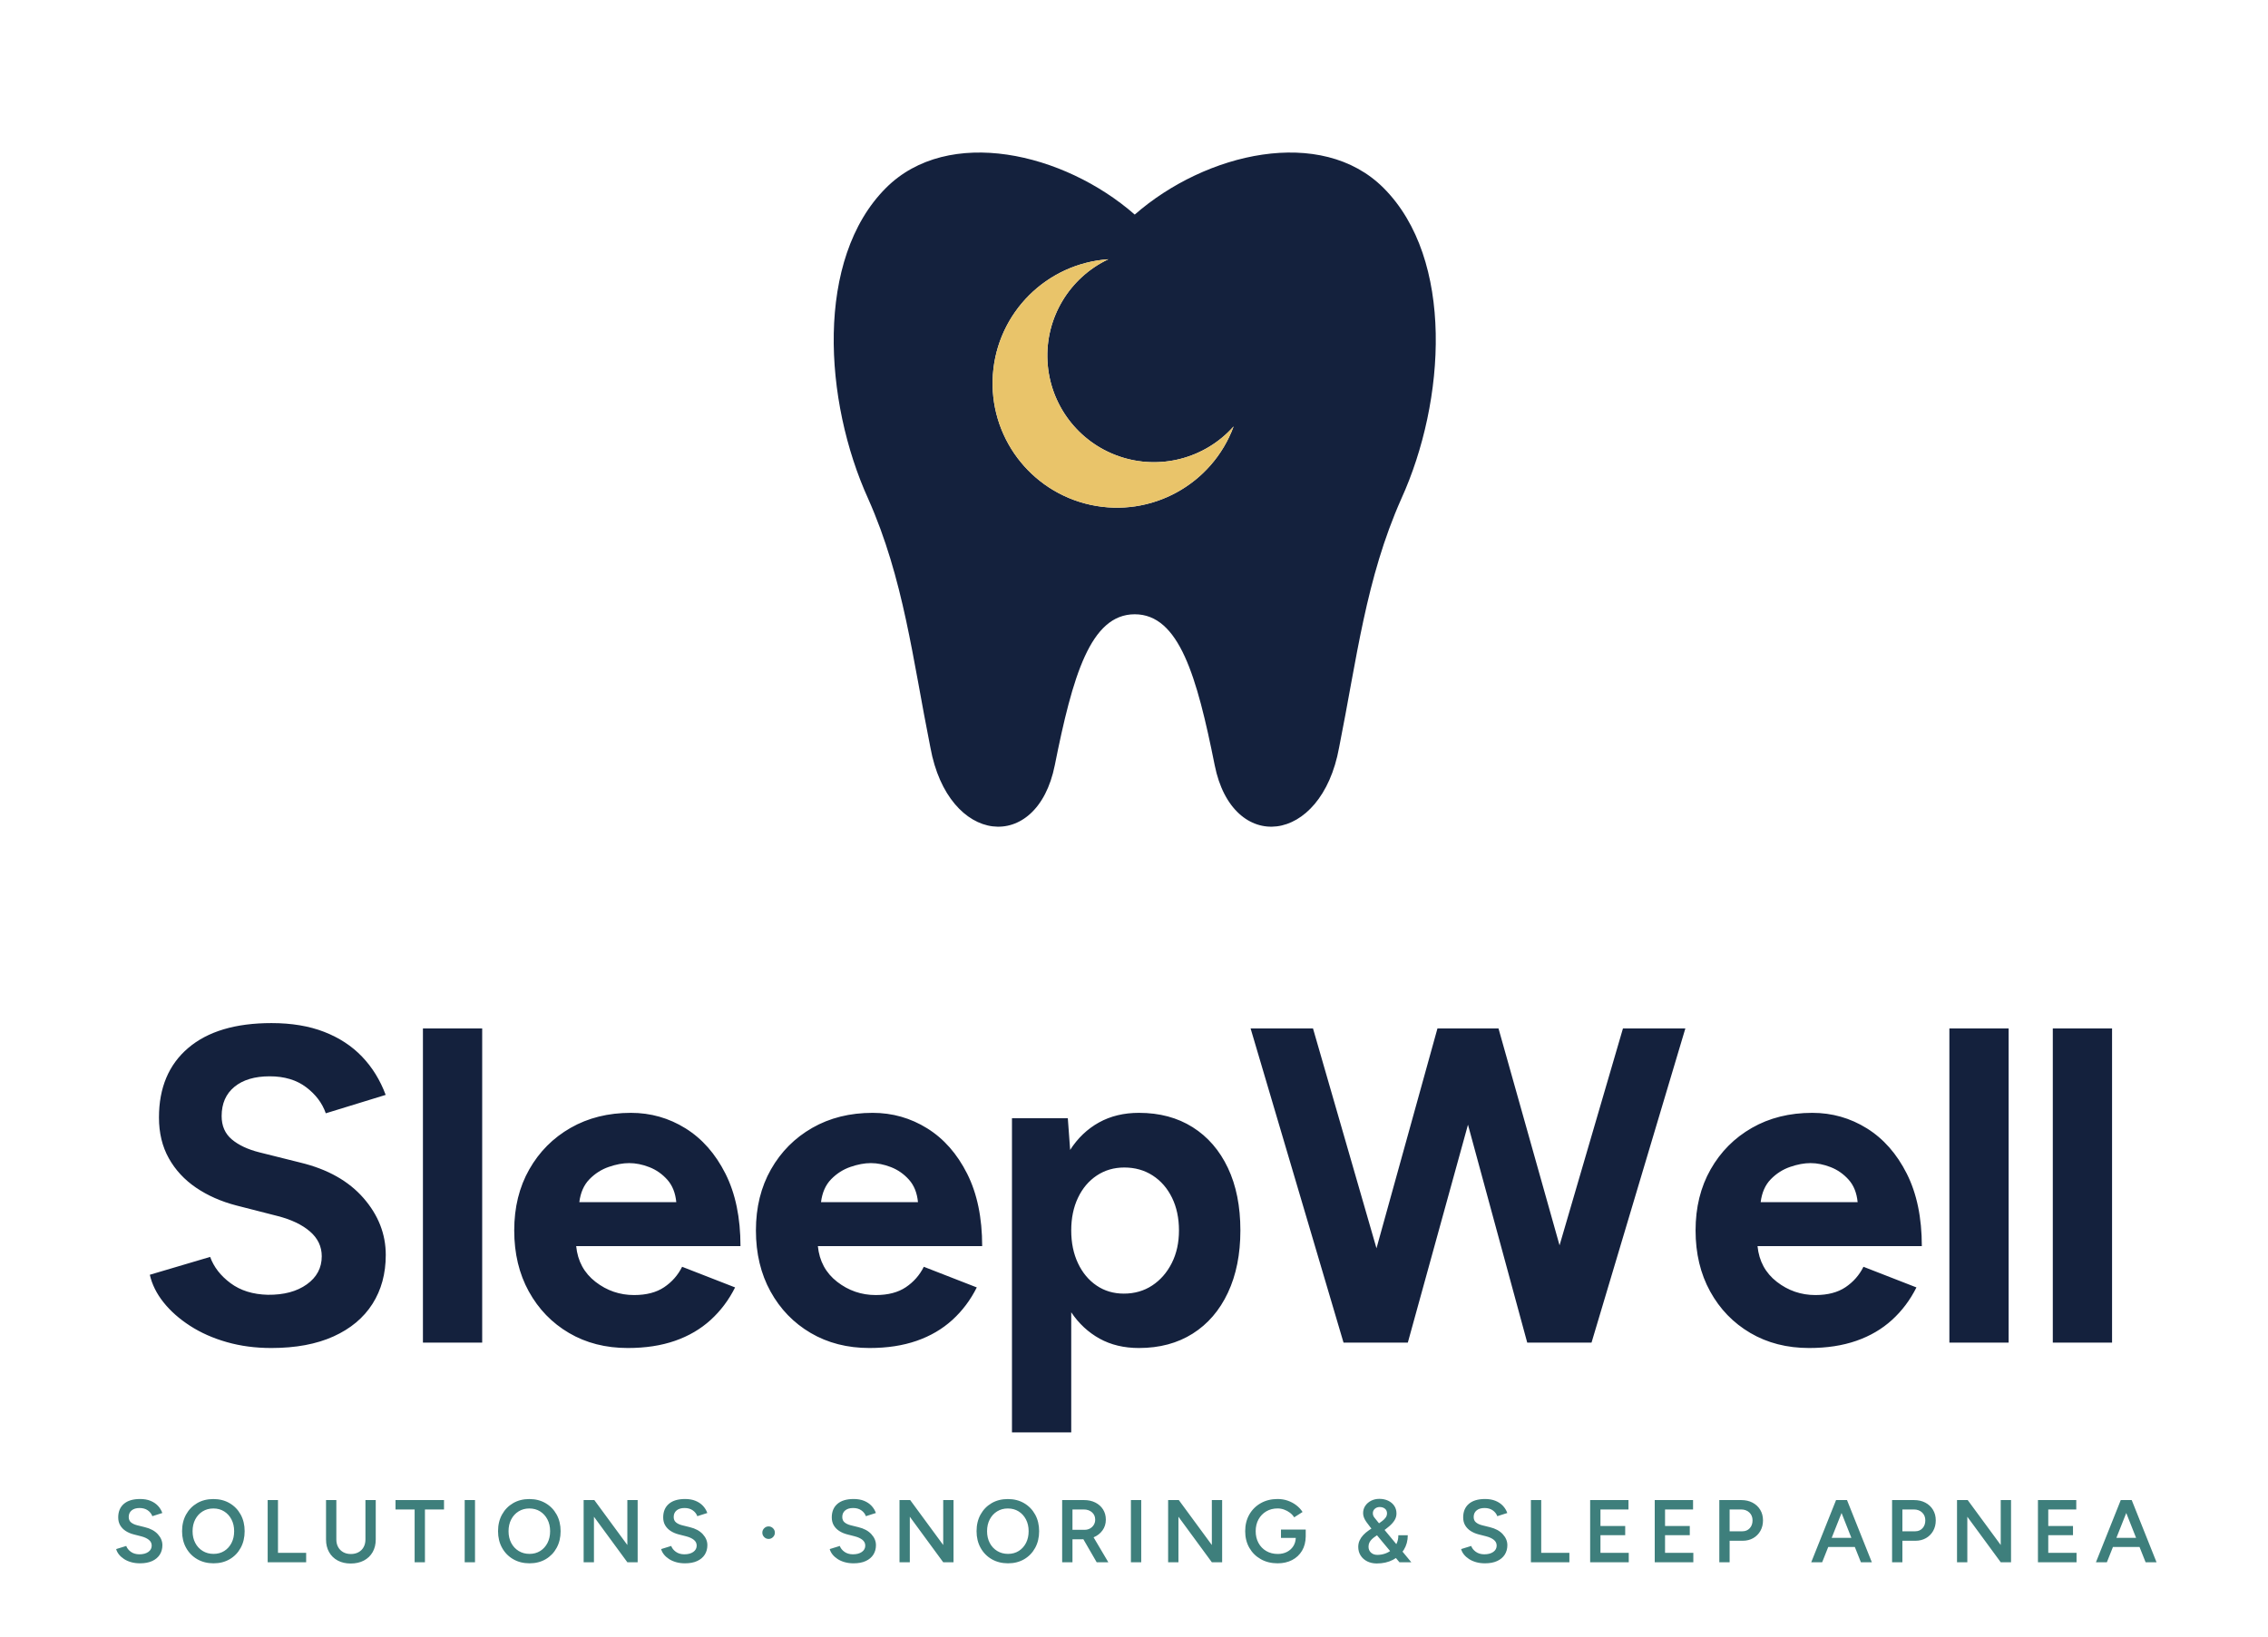
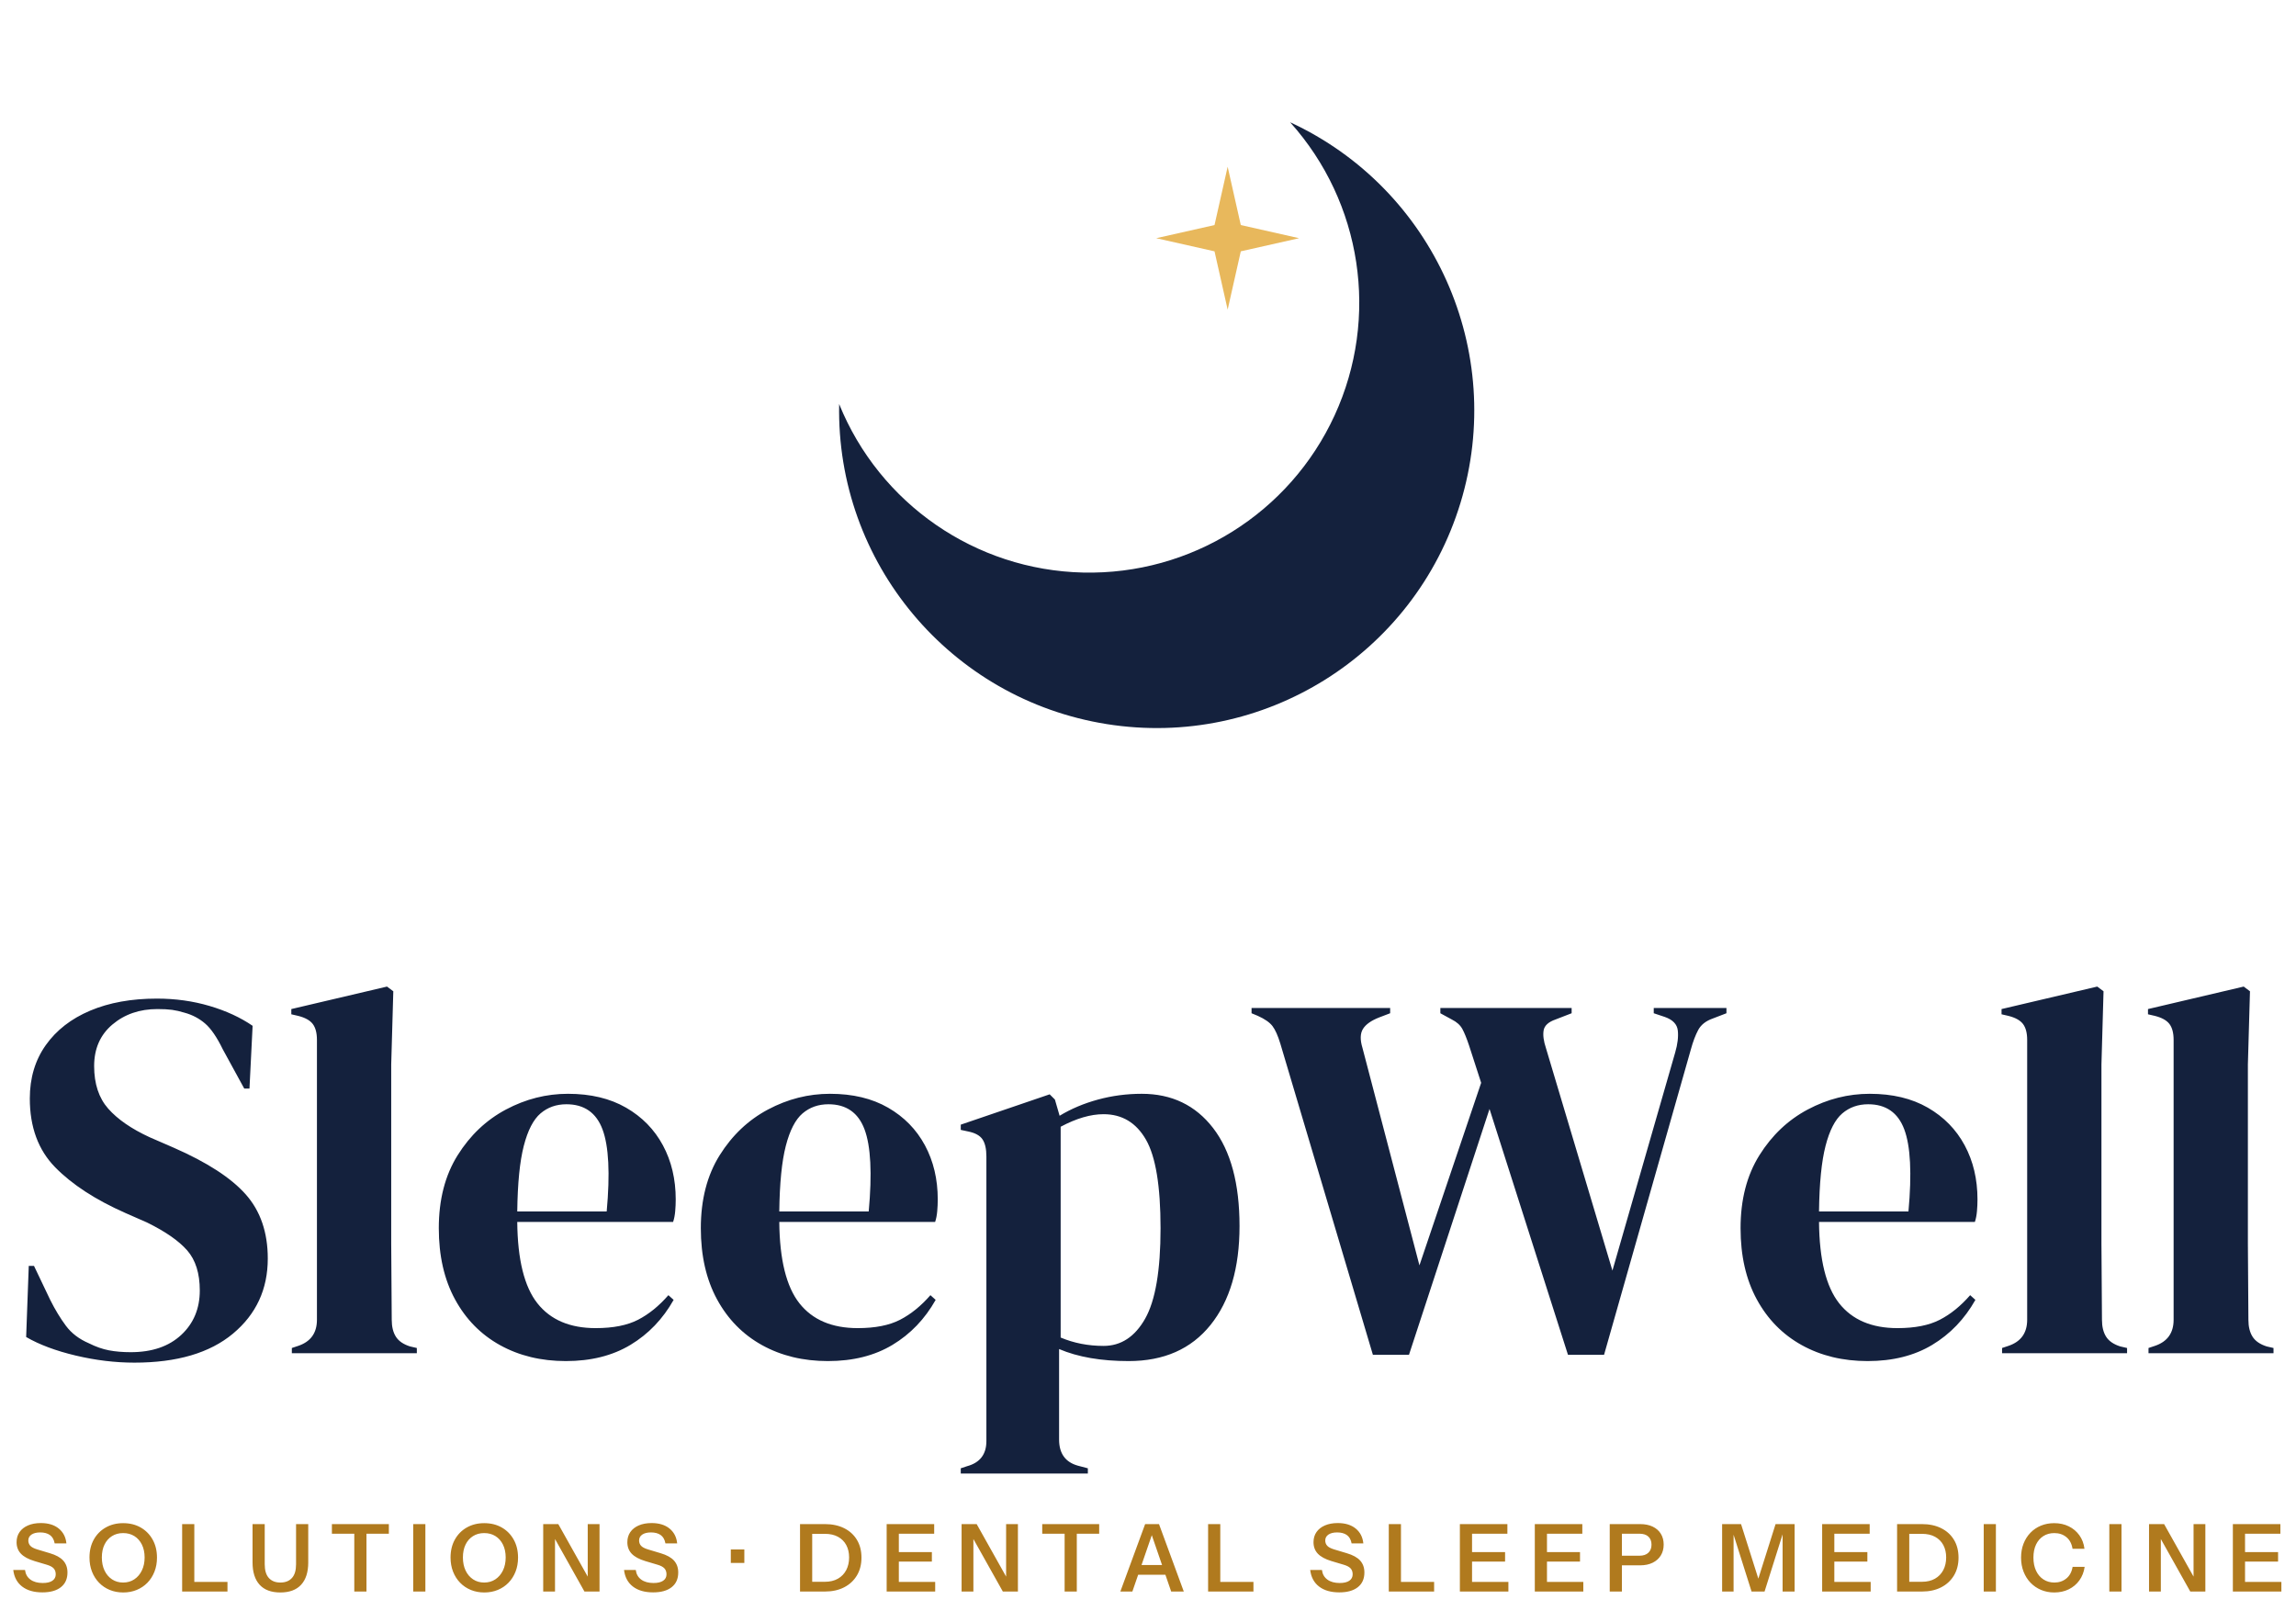
- <svg xmlns="http://www.w3.org/2000/svg" viewBox="0 0 485 350" width="485" height="350">
-   <g transform="translate(147.66 6.00) scale(1.9)">
-     <path d="M50 21 C42 14 29 11 22 18 C14 26 15 42 20 53 C24 62 25 71 27 81 C29 92 39 93 41 83 C43 73 45 66 50 66 C55 66 57 73 59 83 C61 93 71 92 73 81 C75 71 76 62 80 53 C85 42 86 26 78 18 C71 11 58 14 50 21Z M61.13 44.85 A14 14 0 1 1 47.03 26.03 A12 12 0 1 0 61.13 44.85Z" fill="#14213D" fill-rule="evenodd" />
-     <path d="M61.13 44.85 A14 14 0 1 1 47.03 26.03 A12 12 0 1 0 61.13 44.85Z" fill="#E9C46A" />
+ <svg xmlns="http://www.w3.org/2000/svg" viewBox="0 0 439 308" width="439" height="308">
+   <g transform="translate(143.65 0) scale(1.518)">
+     <g transform="rotate(-32 50 50)">
+       <path d="M16.510 30.125A40 40 0 1 0 83.490 30.125A34 34 0 1 1 16.510 30.125Z" fill="#14213D" />
+     </g>
+     <path d="M60.000 21.000L61.655 28.345L69.000 30.000L61.655 31.655L60.000 39.000L58.345 31.655L51.000 30.000L58.345 28.345Z" fill="#E8B85C" />
  </g>
-   <path transform="translate(0 0)" d="M58.015 288.352Q52.927 288.352 48.511 287.094Q44.095 285.837 40.648 283.61Q37.202 281.382 34.975 278.589Q32.747 275.795 32.037 272.685L44.939 268.864Q46.11 272.109 49.298 274.48Q52.485 276.851 57.266 276.967Q62.412 277.024 65.608 274.739Q68.805 272.455 68.805 268.73Q68.805 265.6 66.28 263.421Q63.756 261.241 59.32 260.109L50.546 257.862Q45.669 256.595 41.935 254.061Q38.2 251.526 36.098 247.763Q33.995 244 33.995 239.046Q33.995 229.504 40.245 224.176Q46.495 218.848 58.053 218.848Q64.504 218.848 69.333 220.73Q74.162 222.611 77.435 226.038Q80.709 229.466 82.475 234.208L69.669 238.144Q68.536 234.88 65.455 232.557Q62.373 230.233 57.669 230.233Q52.869 230.233 50.133 232.48Q47.397 234.726 47.397 238.739Q47.397 241.888 49.566 243.722Q51.736 245.555 55.461 246.496L64.293 248.704Q72.971 250.816 77.733 256.278Q82.495 261.741 82.495 268.442Q82.495 274.451 79.643 278.925Q76.792 283.398 71.32 285.875Q65.848 288.352 58.015 288.352ZM90.441 287.2V220.0H103.113V287.2ZM134.253 288.352Q127.149 288.352 121.677 285.136Q116.205 281.92 113.085 276.256Q109.965 270.592 109.965 263.2Q109.965 255.808 113.181 250.144Q116.397 244.48 122.013 241.264Q127.629 238.048 134.925 238.048Q141.261 238.048 146.589 241.36Q151.917 244.672 155.133 251.056Q158.349 257.44 158.349 266.56H123.213Q123.693 271.36 127.341 274.192Q130.989 277.024 135.597 277.024Q139.533 277.024 142.029 275.344Q144.525 273.664 145.869 270.976L157.197 275.392Q155.181 279.424 151.965 282.352Q148.749 285.28 144.333 286.816Q139.917 288.352 134.253 288.352ZM123.885 257.152H144.621Q144.333 254.176 142.701 252.352Q141.069 250.528 138.861 249.664Q136.653 248.8 134.541 248.8Q132.525 248.8 130.173 249.616Q127.821 250.432 126.045 252.256Q124.269 254.08 123.885 257.152ZM185.937 288.352Q178.833 288.352 173.361 285.136Q167.889 281.92 164.769 276.256Q161.649 270.592 161.649 263.2Q161.649 255.808 164.865 250.144Q168.081 244.48 173.697 241.264Q179.313 238.048 186.609 238.048Q192.945 238.048 198.273 241.36Q203.601 244.672 206.817 251.056Q210.033 257.44 210.033 266.56H174.897Q175.377 271.36 179.025 274.192Q182.673 277.024 187.281 277.024Q191.217 277.024 193.713 275.344Q196.209 273.664 197.553 270.976L208.881 275.392Q206.865 279.424 203.649 282.352Q200.433 285.28 196.017 286.816Q191.601 288.352 185.937 288.352ZM175.569 257.152H196.305Q196.017 254.176 194.385 252.352Q192.753 250.528 190.545 249.664Q188.337 248.8 186.225 248.8Q184.209 248.8 181.857 249.616Q179.505 250.432 177.729 252.256Q175.953 254.08 175.569 257.152ZM216.405 306.4V239.2H228.347L228.846 245.978Q231.285 242.176 235 240.112Q238.715 238.048 243.554 238.048Q250.178 238.048 255.045 241.12Q259.912 244.192 262.581 249.827Q265.25 255.462 265.25 263.202Q265.25 270.842 262.581 276.525Q259.912 282.208 255.045 285.28Q250.178 288.352 243.554 288.352Q238.773 288.352 235.144 286.346Q231.515 284.339 229.077 280.71V306.4ZM240.328 276.717Q243.755 276.717 246.39 274.979Q249.026 273.242 250.572 270.196Q252.117 267.15 252.117 263.198Q252.117 259.245 250.631 256.206Q249.144 253.167 246.502 251.454Q243.859 249.741 240.424 249.741Q237.123 249.741 234.544 251.456Q231.965 253.172 230.521 256.214Q229.077 259.257 229.077 263.206Q229.077 267.155 230.518 270.212Q231.958 273.27 234.497 274.993Q237.035 276.717 240.328 276.717ZM287.308 287.2 267.436 220.0H280.78L294.354 267.021L307.391 220.0H320.447L333.503 266.388L347.059 220.0H360.402L340.338 287.2H326.591L313.919 240.582L301.055 287.2ZM386.877 288.352Q379.773 288.352 374.301 285.136Q368.829 281.92 365.709 276.256Q362.589 270.592 362.589 263.2Q362.589 255.808 365.805 250.144Q369.021 244.48 374.637 241.264Q380.253 238.048 387.549 238.048Q393.885 238.048 399.213 241.36Q404.541 244.672 407.757 251.056Q410.973 257.44 410.973 266.56H375.837Q376.317 271.36 379.965 274.192Q383.613 277.024 388.221 277.024Q392.157 277.024 394.653 275.344Q397.149 273.664 398.493 270.976L409.821 275.392Q407.805 279.424 404.589 282.352Q401.373 285.28 396.957 286.816Q392.541 288.352 386.877 288.352ZM376.509 257.152H397.245Q396.957 254.176 395.325 252.352Q393.693 250.528 391.485 249.664Q389.277 248.8 387.165 248.8Q385.149 248.8 382.797 249.616Q380.445 250.432 378.669 252.256Q376.893 254.08 376.509 257.152ZM416.865 287.2V220.0H429.537V287.2ZM438.981 287.2V220.0H451.653V287.2Z" fill="#14213D" />
-   <path transform="translate(0 0)" d="M29.947 334.408Q28.907 334.408 28.041 334.162Q27.175 333.917 26.514 333.482Q25.853 333.048 25.427 332.506Q25.001 331.965 24.841 331.362L26.994 330.696Q27.251 331.41 27.973 331.937Q28.694 332.465 29.76 332.481Q30.985 332.489 31.713 331.974Q32.441 331.459 32.441 330.618Q32.441 329.873 31.83 329.383Q31.218 328.894 30.186 328.631L28.559 328.215Q27.62 327.971 26.877 327.49Q26.135 327.01 25.707 326.288Q25.28 325.565 25.28 324.588Q25.28 322.729 26.489 321.69Q27.699 320.652 29.957 320.652Q31.244 320.652 32.198 321.045Q33.152 321.439 33.781 322.111Q34.409 322.782 34.714 323.644L32.579 324.326Q32.3 323.567 31.597 323.073Q30.893 322.579 29.849 322.579Q28.77 322.579 28.148 323.092Q27.525 323.604 27.525 324.502Q27.525 325.244 28.016 325.652Q28.507 326.061 29.331 326.269L30.966 326.674Q32.768 327.108 33.747 328.176Q34.727 329.245 34.727 330.529Q34.727 331.666 34.177 332.541Q33.627 333.415 32.561 333.911Q31.494 334.408 29.947 334.408ZM45.671 334.408Q43.703 334.408 42.183 333.53Q40.662 332.652 39.799 331.099Q38.936 329.546 38.936 327.539Q38.936 325.513 39.794 323.965Q40.651 322.416 42.155 321.538Q43.659 320.66 45.626 320.66Q47.592 320.66 49.102 321.544Q50.612 322.427 51.464 323.976Q52.316 325.524 52.316 327.538Q52.316 329.546 51.468 331.099Q50.62 332.652 49.123 333.53Q47.626 334.408 45.671 334.408ZM45.673 332.391Q46.967 332.391 47.957 331.768Q48.948 331.146 49.51 330.052Q50.071 328.959 50.071 327.538Q50.071 326.117 49.499 325.021Q48.927 323.925 47.93 323.301Q46.933 322.677 45.625 322.677Q44.333 322.677 43.329 323.301Q42.324 323.924 41.753 325.019Q41.181 326.114 41.181 327.537Q41.181 328.96 41.756 330.053Q42.331 331.146 43.347 331.768Q44.363 332.391 45.673 332.391ZM57.24 334.18V320.88H59.445V332.163H65.469V334.18ZM74.992 334.451Q73.409 334.451 72.218 333.811Q71.026 333.17 70.373 332.012Q69.72 330.855 69.72 329.313V320.88H71.925V329.313Q71.925 330.238 72.315 330.94Q72.706 331.642 73.407 332.03Q74.108 332.418 75.03 332.418Q75.963 332.418 76.669 332.03Q77.374 331.642 77.76 330.94Q78.147 330.238 78.147 329.313V320.88H80.351V329.313Q80.351 330.855 79.689 332.012Q79.027 333.17 77.82 333.811Q76.613 334.451 74.992 334.451ZM88.666 334.18V322.897H84.579V320.88H94.949V322.897H90.871V334.18ZM99.373 334.18V320.88H101.578V334.18ZM113.239 334.408Q111.271 334.408 109.751 333.53Q108.23 332.652 107.367 331.099Q106.504 329.546 106.504 327.539Q106.504 325.513 107.362 323.965Q108.219 322.416 109.723 321.538Q111.227 320.66 113.194 320.66Q115.16 320.66 116.67 321.544Q118.18 322.427 119.032 323.976Q119.884 325.524 119.884 327.538Q119.884 329.546 119.036 331.099Q118.188 332.652 116.691 333.53Q115.194 334.408 113.239 334.408ZM113.241 332.391Q114.535 332.391 115.525 331.768Q116.516 331.146 117.078 330.052Q117.639 328.959 117.639 327.538Q117.639 326.117 117.067 325.021Q116.495 323.925 115.498 323.301Q114.501 322.677 113.193 322.677Q111.901 322.677 110.897 323.301Q109.892 323.924 109.321 325.019Q108.749 326.114 108.749 327.537Q108.749 328.96 109.324 330.053Q109.899 331.146 110.915 331.768Q111.931 332.391 113.241 332.391ZM124.808 334.18V320.88H127.094L134.155 330.491V320.88H136.36V334.18H134.155L127.013 324.444V334.18ZM146.488 334.408Q145.448 334.408 144.582 334.162Q143.716 333.917 143.055 333.482Q142.394 333.048 141.968 332.506Q141.542 331.965 141.382 331.362L143.535 330.696Q143.792 331.41 144.514 331.937Q145.235 332.465 146.301 332.481Q147.526 332.489 148.254 331.974Q148.982 331.459 148.982 330.618Q148.982 329.873 148.371 329.383Q147.759 328.894 146.727 328.631L145.1 328.215Q144.161 327.971 143.418 327.49Q142.676 327.01 142.248 326.288Q141.821 325.565 141.821 324.588Q141.821 322.729 143.03 321.69Q144.24 320.652 146.498 320.652Q147.785 320.652 148.739 321.045Q149.693 321.439 150.322 322.111Q150.95 322.782 151.255 323.644L149.12 324.326Q148.841 323.567 148.138 323.073Q147.434 322.579 146.39 322.579Q145.311 322.579 144.689 323.092Q144.066 323.604 144.066 324.502Q144.066 325.244 144.557 325.652Q145.048 326.061 145.872 326.269L147.507 326.674Q149.309 327.108 150.288 328.176Q151.268 329.245 151.268 330.529Q151.268 331.666 150.718 332.541Q150.168 333.415 149.102 333.911Q148.035 334.408 146.488 334.408ZM164.361 329.192Q163.812 329.192 163.417 328.797Q163.022 328.401 163.022 327.852Q163.022 327.303 163.417 326.908Q163.812 326.513 164.361 326.513Q164.91 326.513 165.305 326.908Q165.701 327.303 165.701 327.852Q165.701 328.401 165.305 328.797Q164.91 329.192 164.361 329.192ZM182.538 334.408Q181.498 334.408 180.632 334.162Q179.766 333.917 179.105 333.482Q178.444 333.048 178.018 332.506Q177.592 331.965 177.432 331.362L179.585 330.696Q179.842 331.41 180.564 331.937Q181.285 332.465 182.351 332.481Q183.576 332.489 184.304 331.974Q185.032 331.459 185.032 330.618Q185.032 329.873 184.421 329.383Q183.809 328.894 182.777 328.631L181.15 328.215Q180.211 327.971 179.468 327.49Q178.726 327.01 178.298 326.288Q177.871 325.565 177.871 324.588Q177.871 322.729 179.08 321.69Q180.29 320.652 182.548 320.652Q183.835 320.652 184.789 321.045Q185.743 321.439 186.372 322.111Q187 322.782 187.305 323.644L185.17 324.326Q184.891 323.567 184.188 323.073Q183.484 322.579 182.44 322.579Q181.361 322.579 180.739 323.092Q180.116 323.604 180.116 324.502Q180.116 325.244 180.607 325.652Q181.098 326.061 181.922 326.269L183.557 326.674Q185.359 327.108 186.338 328.176Q187.318 329.245 187.318 330.529Q187.318 331.666 186.768 332.541Q186.218 333.415 185.152 333.911Q184.085 334.408 182.538 334.408ZM192.354 334.18V320.88H194.64L201.701 330.491V320.88H203.906V334.18H201.701L194.559 324.444V334.18ZM215.568 334.408Q213.6 334.408 212.08 333.53Q210.559 332.652 209.696 331.099Q208.833 329.546 208.833 327.539Q208.833 325.513 209.691 323.965Q210.548 322.416 212.052 321.538Q213.556 320.66 215.523 320.66Q217.489 320.66 218.999 321.544Q220.509 322.427 221.361 323.976Q222.213 325.524 222.213 327.538Q222.213 329.546 221.365 331.099Q220.517 332.652 219.02 333.53Q217.523 334.408 215.568 334.408ZM215.57 332.391Q216.864 332.391 217.854 331.768Q218.845 331.146 219.407 330.052Q219.968 328.959 219.968 327.538Q219.968 326.117 219.396 325.021Q218.824 323.925 217.827 323.301Q216.83 322.677 215.522 322.677Q214.23 322.677 213.226 323.301Q212.221 323.924 211.65 325.019Q211.078 326.114 211.078 327.537Q211.078 328.96 211.653 330.053Q212.228 331.146 213.244 331.768Q214.26 332.391 215.57 332.391ZM227.137 334.18V320.88H231.835Q233.195 320.88 234.246 321.416Q235.297 321.952 235.887 322.893Q236.478 323.834 236.478 325.066Q236.478 326.377 235.756 327.371Q235.034 328.364 233.856 328.848L237.01 334.18H234.519L231.671 329.258Q231.546 329.269 231.421 329.269Q231.296 329.269 231.171 329.269H229.342V334.18ZM229.342 327.241H231.937Q232.575 327.241 233.082 326.962Q233.589 326.682 233.896 326.189Q234.202 325.695 234.202 325.066Q234.202 324.106 233.517 323.498Q232.833 322.889 231.753 322.889H229.342ZM241.84 334.18V320.88H244.045V334.18ZM249.798 334.18V320.88H252.084L259.145 330.491V320.88H261.35V334.18H259.145L252.003 324.444V334.18ZM273.215 334.408Q271.184 334.408 269.618 333.524Q268.052 332.641 267.164 331.092Q266.277 329.544 266.277 327.541Q266.277 325.516 267.164 323.967Q268.052 322.419 269.618 321.535Q271.184 320.652 273.215 320.652Q274.369 320.652 275.388 321.01Q276.407 321.369 277.216 321.992Q278.025 322.615 278.546 323.426L276.757 324.571Q276.404 324.012 275.833 323.58Q275.262 323.149 274.583 322.909Q273.904 322.669 273.215 322.669Q271.848 322.669 270.79 323.292Q269.732 323.914 269.127 325.007Q268.522 326.1 268.522 327.541Q268.522 328.951 269.119 330.053Q269.716 331.154 270.786 331.781Q271.856 332.407 273.255 332.407Q274.34 332.407 275.194 331.974Q276.049 331.54 276.552 330.763Q277.055 329.986 277.096 328.97H273.931V327.187H279.221V328.667Q279.197 330.446 278.421 331.735Q277.644 333.024 276.299 333.716Q274.954 334.408 273.215 334.408ZM294.421 334.44Q293.27 334.44 292.373 333.991Q291.476 333.542 290.965 332.741Q290.455 331.94 290.455 330.909Q290.455 330.147 290.744 329.516Q291.033 328.885 291.533 328.354Q292.034 327.824 292.65 327.4L294.843 325.89Q295.214 325.632 295.617 325.327Q296.019 325.022 296.312 324.621Q296.605 324.219 296.605 323.712Q296.605 323.083 296.161 322.725Q295.716 322.367 295.041 322.367Q294.425 322.367 294 322.745Q293.576 323.123 293.576 323.69Q293.576 324.206 293.896 324.607Q294.216 325.009 294.653 325.551L297.102 328.497L301.8 334.18H299.261L295.512 329.677L292.997 326.635Q292.509 326.019 292.169 325.529Q291.83 325.039 291.662 324.591Q291.494 324.143 291.494 323.674Q291.494 322.791 291.958 322.106Q292.423 321.42 293.207 321.02Q293.992 320.62 294.959 320.62Q296.015 320.62 296.848 321.013Q297.68 321.407 298.155 322.11Q298.63 322.813 298.63 323.753Q298.63 324.518 298.231 325.176Q297.832 325.835 297.1 326.465Q296.369 327.095 295.366 327.787L294.001 328.732Q293.649 328.973 293.341 329.277Q293.033 329.58 292.842 329.963Q292.651 330.345 292.651 330.868Q292.651 331.635 293.179 332.119Q293.706 332.603 294.535 332.603Q295.411 332.603 296.217 332.318Q297.023 332.034 297.662 331.49Q298.302 330.946 298.665 330.166Q299.029 329.386 299.029 328.407H301.046Q301.046 330.16 300.197 331.528Q299.349 332.896 297.86 333.668Q296.37 334.44 294.421 334.44ZM317.56 334.408Q316.52 334.408 315.654 334.162Q314.788 333.917 314.127 333.482Q313.466 333.048 313.04 332.506Q312.614 331.965 312.454 331.362L314.607 330.696Q314.864 331.41 315.586 331.937Q316.307 332.465 317.373 332.481Q318.598 332.489 319.326 331.974Q320.054 331.459 320.054 330.618Q320.054 329.873 319.443 329.383Q318.831 328.894 317.799 328.631L316.172 328.215Q315.233 327.971 314.49 327.49Q313.748 327.01 313.32 326.288Q312.893 325.565 312.893 324.588Q312.893 322.729 314.102 321.69Q315.312 320.652 317.57 320.652Q318.857 320.652 319.811 321.045Q320.765 321.439 321.394 322.111Q322.022 322.782 322.327 323.644L320.192 324.326Q319.913 323.567 319.21 323.073Q318.506 322.579 317.462 322.579Q316.383 322.579 315.761 323.092Q315.138 323.604 315.138 324.502Q315.138 325.244 315.629 325.652Q316.12 326.061 316.944 326.269L318.579 326.674Q320.381 327.108 321.36 328.176Q322.34 329.245 322.34 330.529Q322.34 331.666 321.79 332.541Q321.24 333.415 320.174 333.911Q319.107 334.408 317.56 334.408ZM327.376 334.18V320.88H329.581V332.163H335.605V334.18ZM340.046 334.18V320.88H348.242V322.897H342.251V326.419H347.541V328.395H342.251V332.163H348.3V334.18ZM353.856 334.18V320.88H362.052V322.897H356.061V326.419H361.351V328.395H356.061V332.163H362.11V334.18ZM367.666 334.18V320.88H372.364Q373.724 320.88 374.775 321.431Q375.826 321.982 376.416 322.963Q377.007 323.943 377.007 325.224Q377.007 326.491 376.449 327.477Q375.891 328.462 374.911 329.023Q373.932 329.584 372.656 329.584H369.871V334.18ZM369.871 327.556H372.616Q373.565 327.556 374.168 326.906Q374.772 326.257 374.772 325.224Q374.772 324.181 374.087 323.535Q373.402 322.889 372.323 322.889H369.871ZM387.323 334.18 392.632 320.88H394.973L400.281 334.18H397.944L396.645 330.915H390.96L389.661 334.18ZM391.699 328.955H395.905L393.806 323.644ZM404.612 334.18V320.88H409.31Q410.67 320.88 411.721 321.431Q412.772 321.982 413.362 322.963Q413.953 323.943 413.953 325.224Q413.953 326.491 413.395 327.477Q412.837 328.462 411.857 329.023Q410.878 329.584 409.602 329.584H406.817V334.18ZM406.817 327.556H409.562Q410.511 327.556 411.114 326.906Q411.718 326.257 411.718 325.224Q411.718 324.181 411.033 323.535Q410.348 322.889 409.269 322.889H406.817ZM418.498 334.18V320.88H420.784L427.845 330.491V320.88H430.05V334.18H427.845L420.703 324.444V334.18ZM435.804 334.18V320.88H444V322.897H438.009V326.419H443.299V328.395H438.009V332.163H444.058V334.18ZM448.206 334.18 453.515 320.88H455.856L461.164 334.18H458.827L457.528 330.915H451.843L450.544 334.18ZM452.582 328.955H456.788L454.689 323.644Z" fill="#3E7F7C" />
+   <path transform="translate(2.00 258.72)" d="M23.7 1.8Q18.2 1.8 12.5 0.45Q6.8 -0.9 3.0 -3.1L3.5 -16.7H4.5L7.6 -10.2Q9.0 -7.4 10.6 -5.25Q12.2 -3.1 15.0 -1.9Q17.0 -0.9 18.85 -0.55Q20.7 -0.2 23.0 -0.2Q29.1 -0.2 32.65 -3.5Q36.2 -6.8 36.2 -12.0Q36.2 -16.9 33.8 -19.65Q31.4 -22.4 26.1 -25.0L22.0 -26.8Q13.4 -30.6 8.55 -35.55Q3.7 -40.5 3.7 -48.7Q3.7 -54.6 6.75 -58.9Q9.8 -63.2 15.25 -65.5Q20.7 -67.8 28.0 -67.8Q33.3 -67.8 38.05 -66.4Q42.8 -65.0 46.3 -62.6L45.7 -50.6H44.7L40.6 -58.1Q38.9 -61.6 37.2 -63.05Q35.5 -64.5 33.3 -65.1Q32.0 -65.5 30.9 -65.65Q29.8 -65.8 28.1 -65.8Q23.0 -65.8 19.5 -62.85Q16.0 -59.9 16.0 -54.9Q16.0 -49.8 18.7 -46.75Q21.4 -43.7 26.6 -41.3L31.2 -39.3Q40.8 -35.1 45.0 -30.35Q49.2 -25.6 49.2 -18.1Q49.2 -9.3 42.55 -3.75Q35.9 1.8 23.7 1.8ZM53.8 0.0V-1.0L55.0 -1.4Q58.6 -2.6 58.6 -6.4V-59.9Q58.6 -61.9 57.8 -62.95Q57.0 -64.0 55.0 -64.5L53.7 -64.8V-65.8L72.0 -70.1L73.2 -69.2L72.8 -55.2V-21.0Q72.8 -17.3 72.85 -13.65Q72.9 -10.0 72.9 -6.4Q72.9 -4.4 73.7 -3.15Q74.5 -1.9 76.4 -1.3L77.7 -1.0V0.0ZM106.6 -49.6Q113.1 -49.6 117.7 -46.95Q122.3 -44.3 124.75 -39.75Q127.2 -35.2 127.2 -29.4Q127.2 -28.3 127.1 -27.15Q127.0 -26.0 126.7 -25.1H96.9Q97.0 -14.3 100.75 -9.55Q104.5 -4.8 111.9 -4.8Q116.9 -4.8 120.0 -6.4Q123.1 -8.0 125.8 -11.1L126.8 -10.2Q123.7 -4.7 118.55 -1.6Q113.4 1.5 106.2 1.5Q99.1 1.5 93.6 -1.55Q88.1 -4.6 85.0 -10.3Q81.9 -16.0 81.9 -23.9Q81.9 -32.1 85.5 -37.85Q89.1 -43.6 94.75 -46.6Q100.4 -49.6 106.6 -49.6ZM106.3 -47.6Q103.4 -47.6 101.35 -45.85Q99.3 -44.1 98.15 -39.65Q97.0 -35.2 96.9 -27.1H114.0Q115.0 -38.0 113.2 -42.8Q111.4 -47.6 106.3 -47.6ZM156.7 -49.6Q163.2 -49.6 167.8 -46.95Q172.4 -44.3 174.85 -39.75Q177.3 -35.2 177.3 -29.4Q177.3 -28.3 177.2 -27.15Q177.1 -26.0 176.8 -25.1H147.0Q147.1 -14.3 150.85 -9.55Q154.6 -4.8 162.0 -4.8Q167.0 -4.8 170.1 -6.4Q173.2 -8.0 175.9 -11.1L176.9 -10.2Q173.8 -4.7 168.65 -1.6Q163.5 1.5 156.3 1.5Q149.2 1.5 143.7 -1.55Q138.2 -4.6 135.1 -10.3Q132.0 -16.0 132.0 -23.9Q132.0 -32.1 135.6 -37.85Q139.2 -43.6 144.85 -46.6Q150.5 -49.6 156.7 -49.6ZM156.4 -47.6Q153.5 -47.6 151.45 -45.85Q149.4 -44.1 148.25 -39.65Q147.1 -35.2 147.0 -27.1H164.1Q165.1 -38.0 163.3 -42.8Q161.5 -47.6 156.4 -47.6ZM181.7 23.0V22.0L182.9 21.6Q186.6 20.6 186.6 16.8V-37.6Q186.6 -39.8 185.85 -40.9Q185.1 -42.0 183.1 -42.4L181.7 -42.7V-43.7L198.7 -49.5L199.7 -48.5L200.6 -45.4Q203.9 -47.4 207.95 -48.5Q212.0 -49.6 216.3 -49.6Q224.9 -49.6 229.95 -43.05Q235.0 -36.5 235.0 -24.3Q235.0 -12.3 229.45 -5.4Q223.9 1.5 213.8 1.5Q205.9 1.5 200.5 -0.8V16.5Q200.5 20.5 204.1 21.5L206.0 22.0V23.0ZM209.0 -1.4Q214.0 -1.4 216.95 -6.6Q219.9 -11.8 219.9 -23.9Q219.9 -36.0 217.1 -40.85Q214.3 -45.7 209.0 -45.7Q205.3 -45.7 200.8 -43.3V-3.0Q204.6 -1.4 209.0 -1.4ZM260.5 0.3 242.8 -59.2Q242.1 -61.5 241.3 -62.55Q240.5 -63.6 238.5 -64.5L237.3 -65.0V-66.0H263.8V-65.0L261.7 -64.2Q259.4 -63.3 258.6 -62.0Q257.8 -60.7 258.5 -58.4L269.4 -16.8L281.2 -51.7L278.9 -58.8Q278.2 -60.9 277.6 -62.0Q277.0 -63.1 275.6 -63.8L273.4 -65.0V-66.0H298.5V-65.0L295.4 -63.8Q293.4 -63.1 293.15 -61.75Q292.9 -60.4 293.6 -58.3L306.3 -15.8L318.3 -57.5Q319.0 -59.9 318.8 -61.7Q318.6 -63.5 316.3 -64.3L314.2 -65.0V-66.0H328.1V-65.0L325.5 -64.0Q323.5 -63.3 322.7 -61.8Q321.9 -60.3 321.3 -58.1L304.7 0.3H297.8L282.8 -46.7L267.4 0.3ZM355.5 -49.6Q362.0 -49.6 366.6 -46.95Q371.2 -44.3 373.65 -39.75Q376.1 -35.2 376.1 -29.4Q376.1 -28.3 376.0 -27.15Q375.9 -26.0 375.6 -25.1H345.8Q345.9 -14.3 349.65 -9.55Q353.4 -4.8 360.8 -4.8Q365.8 -4.8 368.9 -6.4Q372.0 -8.0 374.7 -11.1L375.7 -10.2Q372.6 -4.7 367.45 -1.6Q362.3 1.5 355.1 1.5Q348.0 1.5 342.5 -1.55Q337.0 -4.6 333.9 -10.3Q330.8 -16.0 330.8 -23.9Q330.8 -32.1 334.4 -37.85Q338.0 -43.6 343.65 -46.6Q349.3 -49.6 355.5 -49.6ZM355.2 -47.6Q352.3 -47.6 350.25 -45.85Q348.2 -44.1 347.05 -39.65Q345.9 -35.2 345.8 -27.1H362.9Q363.9 -38.0 362.1 -42.8Q360.3 -47.6 355.2 -47.6ZM380.8 0.0V-1.0L382.0 -1.4Q385.6 -2.6 385.6 -6.4V-59.9Q385.6 -61.9 384.8 -62.95Q384.0 -64.0 382.0 -64.5L380.7 -64.8V-65.8L399.0 -70.1L400.2 -69.2L399.8 -55.2V-21.0Q399.8 -17.3 399.85 -13.65Q399.9 -10.0 399.9 -6.4Q399.9 -4.4 400.7 -3.15Q401.5 -1.9 403.4 -1.3L404.7 -1.0V0.0ZM408.8 0.0V-1.0L410.0 -1.4Q413.6 -2.6 413.6 -6.4V-59.9Q413.6 -61.9 412.8 -62.95Q412.0 -64.0 410.0 -64.5L408.7 -64.8V-65.8L427.0 -70.1L428.2 -69.2L427.8 -55.2V-21.0Q427.8 -17.3 427.85 -13.65Q427.9 -10.0 427.9 -6.4Q427.9 -4.4 428.7 -3.15Q429.5 -1.9 431.4 -1.3L432.7 -1.0V0.0Z" fill="#14213D" />
+   <path transform="translate(2.00 304.28)" d="M6.101 0.161Q3.677 0.161 2.23 -0.955Q0.782 -2.071 0.537 -4.119H2.782Q2.931 -2.931 3.826 -2.28Q4.722 -1.63 6.178 -1.63Q7.384 -1.63 8.02 -2.068Q8.656 -2.507 8.656 -3.289Q8.656 -4 8.256 -4.429Q7.856 -4.859 6.931 -5.128L4.608 -5.82Q2.83 -6.357 2 -7.232Q1.17 -8.106 1.17 -9.432Q1.17 -10.554 1.743 -11.375Q2.316 -12.196 3.361 -12.643Q4.405 -13.091 5.802 -13.091Q7.951 -13.091 9.235 -12.043Q10.518 -10.996 10.697 -9.205H8.453Q8.256 -10.285 7.554 -10.793Q6.853 -11.3 5.683 -11.3Q4.632 -11.3 4.023 -10.888Q3.415 -10.476 3.415 -9.754Q3.415 -9.175 3.785 -8.757Q4.155 -8.339 5.152 -8.041L7.521 -7.33Q9.288 -6.811 10.094 -5.913Q10.9 -5.014 10.9 -3.641Q10.9 -1.815 9.638 -0.827Q8.375 0.161 6.101 0.161ZM21.562 0.179Q20.159 0.179 18.98 -0.307Q17.801 -0.794 16.935 -1.686Q16.07 -2.579 15.589 -3.803Q15.109 -5.026 15.109 -6.501Q15.109 -8.453 15.932 -9.933Q16.756 -11.414 18.216 -12.243Q19.675 -13.073 21.544 -13.073Q23.448 -13.073 24.901 -12.243Q26.355 -11.414 27.185 -9.927Q28.015 -8.441 28.015 -6.483Q28.015 -5.02 27.534 -3.797Q27.053 -2.573 26.188 -1.683Q25.322 -0.794 24.14 -0.307Q22.958 0.179 21.562 0.179ZM21.544 -1.719Q22.755 -1.719 23.678 -2.331Q24.6 -2.943 25.125 -4.023Q25.651 -5.104 25.651 -6.519Q25.651 -7.915 25.134 -8.966Q24.618 -10.017 23.696 -10.596Q22.773 -11.175 21.544 -11.175Q20.326 -11.175 19.407 -10.596Q18.487 -10.017 17.98 -8.975Q17.473 -7.933 17.473 -6.519Q17.473 -5.086 17.989 -4.008Q18.505 -2.931 19.425 -2.325Q20.344 -1.719 21.544 -1.719ZM32.826 0.0V-12.894H35.154V0.0ZM33.936 0.0V-1.839H41.494V0.0ZM51.594 0.179Q48.979 0.179 47.633 -1.304Q46.287 -2.788 46.287 -5.575V-12.894H48.615V-5.229Q48.615 -3.462 49.403 -2.591Q50.191 -1.719 51.606 -1.719Q53.032 -1.719 53.82 -2.588Q54.608 -3.456 54.608 -5.217V-12.894H56.936V-5.546Q56.936 -2.788 55.581 -1.304Q54.226 0.179 51.594 0.179ZM65.741 0.0V-11.055H61.461V-12.894H72.35V-11.055H68.069V0.0ZM77.006 0.0V-12.894H79.334V0.0ZM90.598 0.179Q89.195 0.179 88.016 -0.307Q86.837 -0.794 85.972 -1.686Q85.106 -2.579 84.626 -3.803Q84.145 -5.026 84.145 -6.501Q84.145 -8.453 84.969 -9.933Q85.793 -11.414 87.252 -12.243Q88.712 -13.073 90.58 -13.073Q92.484 -13.073 93.938 -12.243Q95.392 -11.414 96.221 -9.927Q97.051 -8.441 97.051 -6.483Q97.051 -5.02 96.571 -3.797Q96.09 -2.573 95.224 -1.683Q94.359 -0.794 93.177 -0.307Q91.995 0.179 90.598 0.179ZM90.58 -1.719Q91.792 -1.719 92.714 -2.331Q93.637 -2.943 94.162 -4.023Q94.687 -5.104 94.687 -6.519Q94.687 -7.915 94.171 -8.966Q93.654 -10.017 92.732 -10.596Q91.81 -11.175 90.58 -11.175Q89.362 -11.175 88.443 -10.596Q87.524 -10.017 87.016 -8.975Q86.509 -7.933 86.509 -6.519Q86.509 -5.086 87.025 -4.008Q87.542 -2.931 88.461 -2.325Q89.38 -1.719 90.58 -1.719ZM101.862 0.0V-12.894H104.746L111.031 -1.683L110.375 -1.528V-12.894H112.631V0.0H109.748L103.462 -11.211L104.119 -11.366V0.0ZM122.881 0.161Q120.457 0.161 119.01 -0.955Q117.562 -2.071 117.317 -4.119H119.562Q119.711 -2.931 120.606 -2.28Q121.502 -1.63 122.958 -1.63Q124.164 -1.63 124.8 -2.068Q125.436 -2.507 125.436 -3.289Q125.436 -4 125.036 -4.429Q124.636 -4.859 123.711 -5.128L121.388 -5.82Q119.61 -6.357 118.78 -7.232Q117.95 -8.106 117.95 -9.432Q117.95 -10.554 118.523 -11.375Q119.096 -12.196 120.141 -12.643Q121.185 -13.091 122.582 -13.091Q124.731 -13.091 126.015 -12.043Q127.298 -10.996 127.477 -9.205H125.233Q125.036 -10.285 124.334 -10.793Q123.633 -11.3 122.463 -11.3Q121.412 -11.3 120.803 -10.888Q120.195 -10.476 120.195 -9.754Q120.195 -9.175 120.565 -8.757Q120.935 -8.339 121.932 -8.041L124.302 -7.33Q126.068 -6.811 126.874 -5.913Q127.68 -5.014 127.68 -3.641Q127.68 -1.815 126.418 -0.827Q125.155 0.161 122.881 0.161ZM137.733 -5.462V-8.047H140.318V-5.462ZM152.382 0.0V-1.862H155.707Q157.175 -1.862 158.214 -2.456Q159.253 -3.05 159.802 -4.101Q160.351 -5.152 160.351 -6.519Q160.351 -7.868 159.808 -8.883Q159.264 -9.897 158.229 -10.464Q157.193 -11.031 155.707 -11.031H152.418V-12.894H155.707Q157.826 -12.894 159.402 -12.109Q160.978 -11.324 161.846 -9.882Q162.715 -8.441 162.715 -6.483Q162.715 -4.525 161.837 -3.065Q160.96 -1.606 159.393 -0.803Q157.826 0.0 155.725 0.0ZM150.967 0.0V-12.894H153.295V0.0ZM167.532 0.0V-12.894H169.86V0.0ZM168.642 0.0V-1.839H176.809V0.0ZM168.642 -5.725V-7.539H176.176V-5.725ZM168.642 -11.055V-12.894H176.618V-11.055ZM181.859 0.0V-12.894H184.742L191.028 -1.683L190.371 -1.528V-12.894H192.628V0.0H189.744L183.459 -11.211L184.115 -11.366V0.0ZM201.558 0.0V-11.055H197.278V-12.894H208.166V-11.055H203.886V0.0ZM212.213 0.0 216.953 -12.894H218.959L214.512 0.0ZM221.932 0.0 217.496 -12.894H219.603L224.343 0.0ZM214.661 -5.068H221.729V-3.206H214.661ZM228.993 0.0V-12.894H231.321V0.0ZM230.104 0.0V-1.839H237.661V0.0ZM254.077 0.161Q251.653 0.161 250.206 -0.955Q248.758 -2.071 248.513 -4.119H250.758Q250.907 -2.931 251.803 -2.28Q252.698 -1.63 254.155 -1.63Q255.36 -1.63 255.996 -2.068Q256.632 -2.507 256.632 -3.289Q256.632 -4 256.232 -4.429Q255.832 -4.859 254.907 -5.128L252.585 -5.82Q250.806 -6.357 249.976 -7.232Q249.146 -8.106 249.146 -9.432Q249.146 -10.554 249.719 -11.375Q250.292 -12.196 251.337 -12.643Q252.382 -13.091 253.778 -13.091Q255.927 -13.091 257.211 -12.043Q258.494 -10.996 258.673 -9.205H256.429Q256.232 -10.285 255.531 -10.793Q254.829 -11.3 253.659 -11.3Q252.608 -11.3 252 -10.888Q251.391 -10.476 251.391 -9.754Q251.391 -9.175 251.761 -8.757Q252.131 -8.339 253.128 -8.041L255.498 -7.33Q257.265 -6.811 258.071 -5.913Q258.876 -5.014 258.876 -3.641Q258.876 -1.815 257.614 -0.827Q256.351 0.161 254.077 0.161ZM263.538 0.0V-12.894H265.867V0.0ZM264.649 0.0V-1.839H272.206V0.0ZM277.131 0.0V-12.894H279.459V0.0ZM278.241 0.0V-1.839H286.407V0.0ZM278.241 -5.725V-7.539H285.775V-5.725ZM278.241 -11.055V-12.894H286.216V-11.055ZM291.458 0.0V-12.894H293.786V0.0ZM292.568 0.0V-1.839H300.734V0.0ZM292.568 -5.725V-7.539H300.101V-5.725ZM292.568 -11.055V-12.894H300.543V-11.055ZM305.784 0.0V-12.894H311.575Q312.989 -12.894 313.998 -12.41Q315.007 -11.927 315.553 -11.049Q316.099 -10.172 316.099 -8.978Q316.099 -7.784 315.547 -6.892Q314.995 -5.999 313.986 -5.504Q312.977 -5.008 311.575 -5.008H307.599V-6.847H311.461Q312.571 -6.847 313.171 -7.417Q313.771 -7.987 313.771 -8.966Q313.771 -9.945 313.174 -10.5Q312.577 -11.055 311.461 -11.055H308.112V0.0ZM327.274 0.0V-12.894H330.892L334.831 -0.466H333.566L337.494 -12.894H341.135V0.0H338.837V-12.124H339.213L335.387 0.0H332.903L329.101 -12.016H329.465V0.0ZM346.4 0.0V-12.894H348.728V0.0ZM347.511 0.0V-1.839H355.677V0.0ZM347.511 -5.725V-7.539H355.044V-5.725ZM347.511 -11.055V-12.894H355.486V-11.055ZM362.142 0.0V-1.862H365.467Q366.935 -1.862 367.974 -2.456Q369.012 -3.05 369.562 -4.101Q370.111 -5.152 370.111 -6.519Q370.111 -7.868 369.568 -8.883Q369.024 -9.897 367.989 -10.464Q366.953 -11.031 365.467 -11.031H362.177V-12.894H365.467Q367.586 -12.894 369.162 -12.109Q370.738 -11.324 371.606 -9.882Q372.475 -8.441 372.475 -6.483Q372.475 -4.525 371.597 -3.065Q370.72 -1.606 369.153 -0.803Q367.586 0.0 365.484 0.0ZM360.727 0.0V-12.894H363.055V0.0ZM377.292 0.0V-12.894H379.62V0.0ZM390.777 0.179Q389.404 0.179 388.243 -0.313Q387.082 -0.806 386.228 -1.698Q385.375 -2.591 384.903 -3.811Q384.431 -5.032 384.431 -6.483Q384.431 -7.933 384.897 -9.136Q385.363 -10.339 386.213 -11.226Q387.064 -12.112 388.225 -12.593Q389.386 -13.073 390.771 -13.073Q392.317 -13.073 393.556 -12.464Q394.794 -11.855 395.585 -10.751Q396.376 -9.647 396.555 -8.166H394.275Q394.048 -9.617 393.102 -10.396Q392.156 -11.175 390.789 -11.175Q389.601 -11.175 388.7 -10.605Q387.798 -10.035 387.297 -8.987Q386.795 -7.939 386.795 -6.495Q386.795 -5.038 387.303 -3.967Q387.81 -2.895 388.718 -2.307Q389.625 -1.719 390.807 -1.719Q392.138 -1.719 393.09 -2.495Q394.042 -3.271 394.287 -4.716H396.591Q396.376 -3.235 395.579 -2.131Q394.782 -1.027 393.55 -0.424Q392.317 0.179 390.777 0.179ZM401.307 0.0V-12.894H403.635V0.0ZM408.9 0.0V-12.894H411.783L418.069 -1.683L417.413 -1.528V-12.894H419.669V0.0H416.786L410.5 -11.211L411.157 -11.366V0.0ZM424.928 0.0V-12.894H427.256V0.0ZM426.038 0.0V-1.839H434.205V0.0ZM426.038 -5.725V-7.539H433.572V-5.725ZM426.038 -11.055V-12.894H434.014V-11.055Z" fill="#B07A1E" />
</svg>
